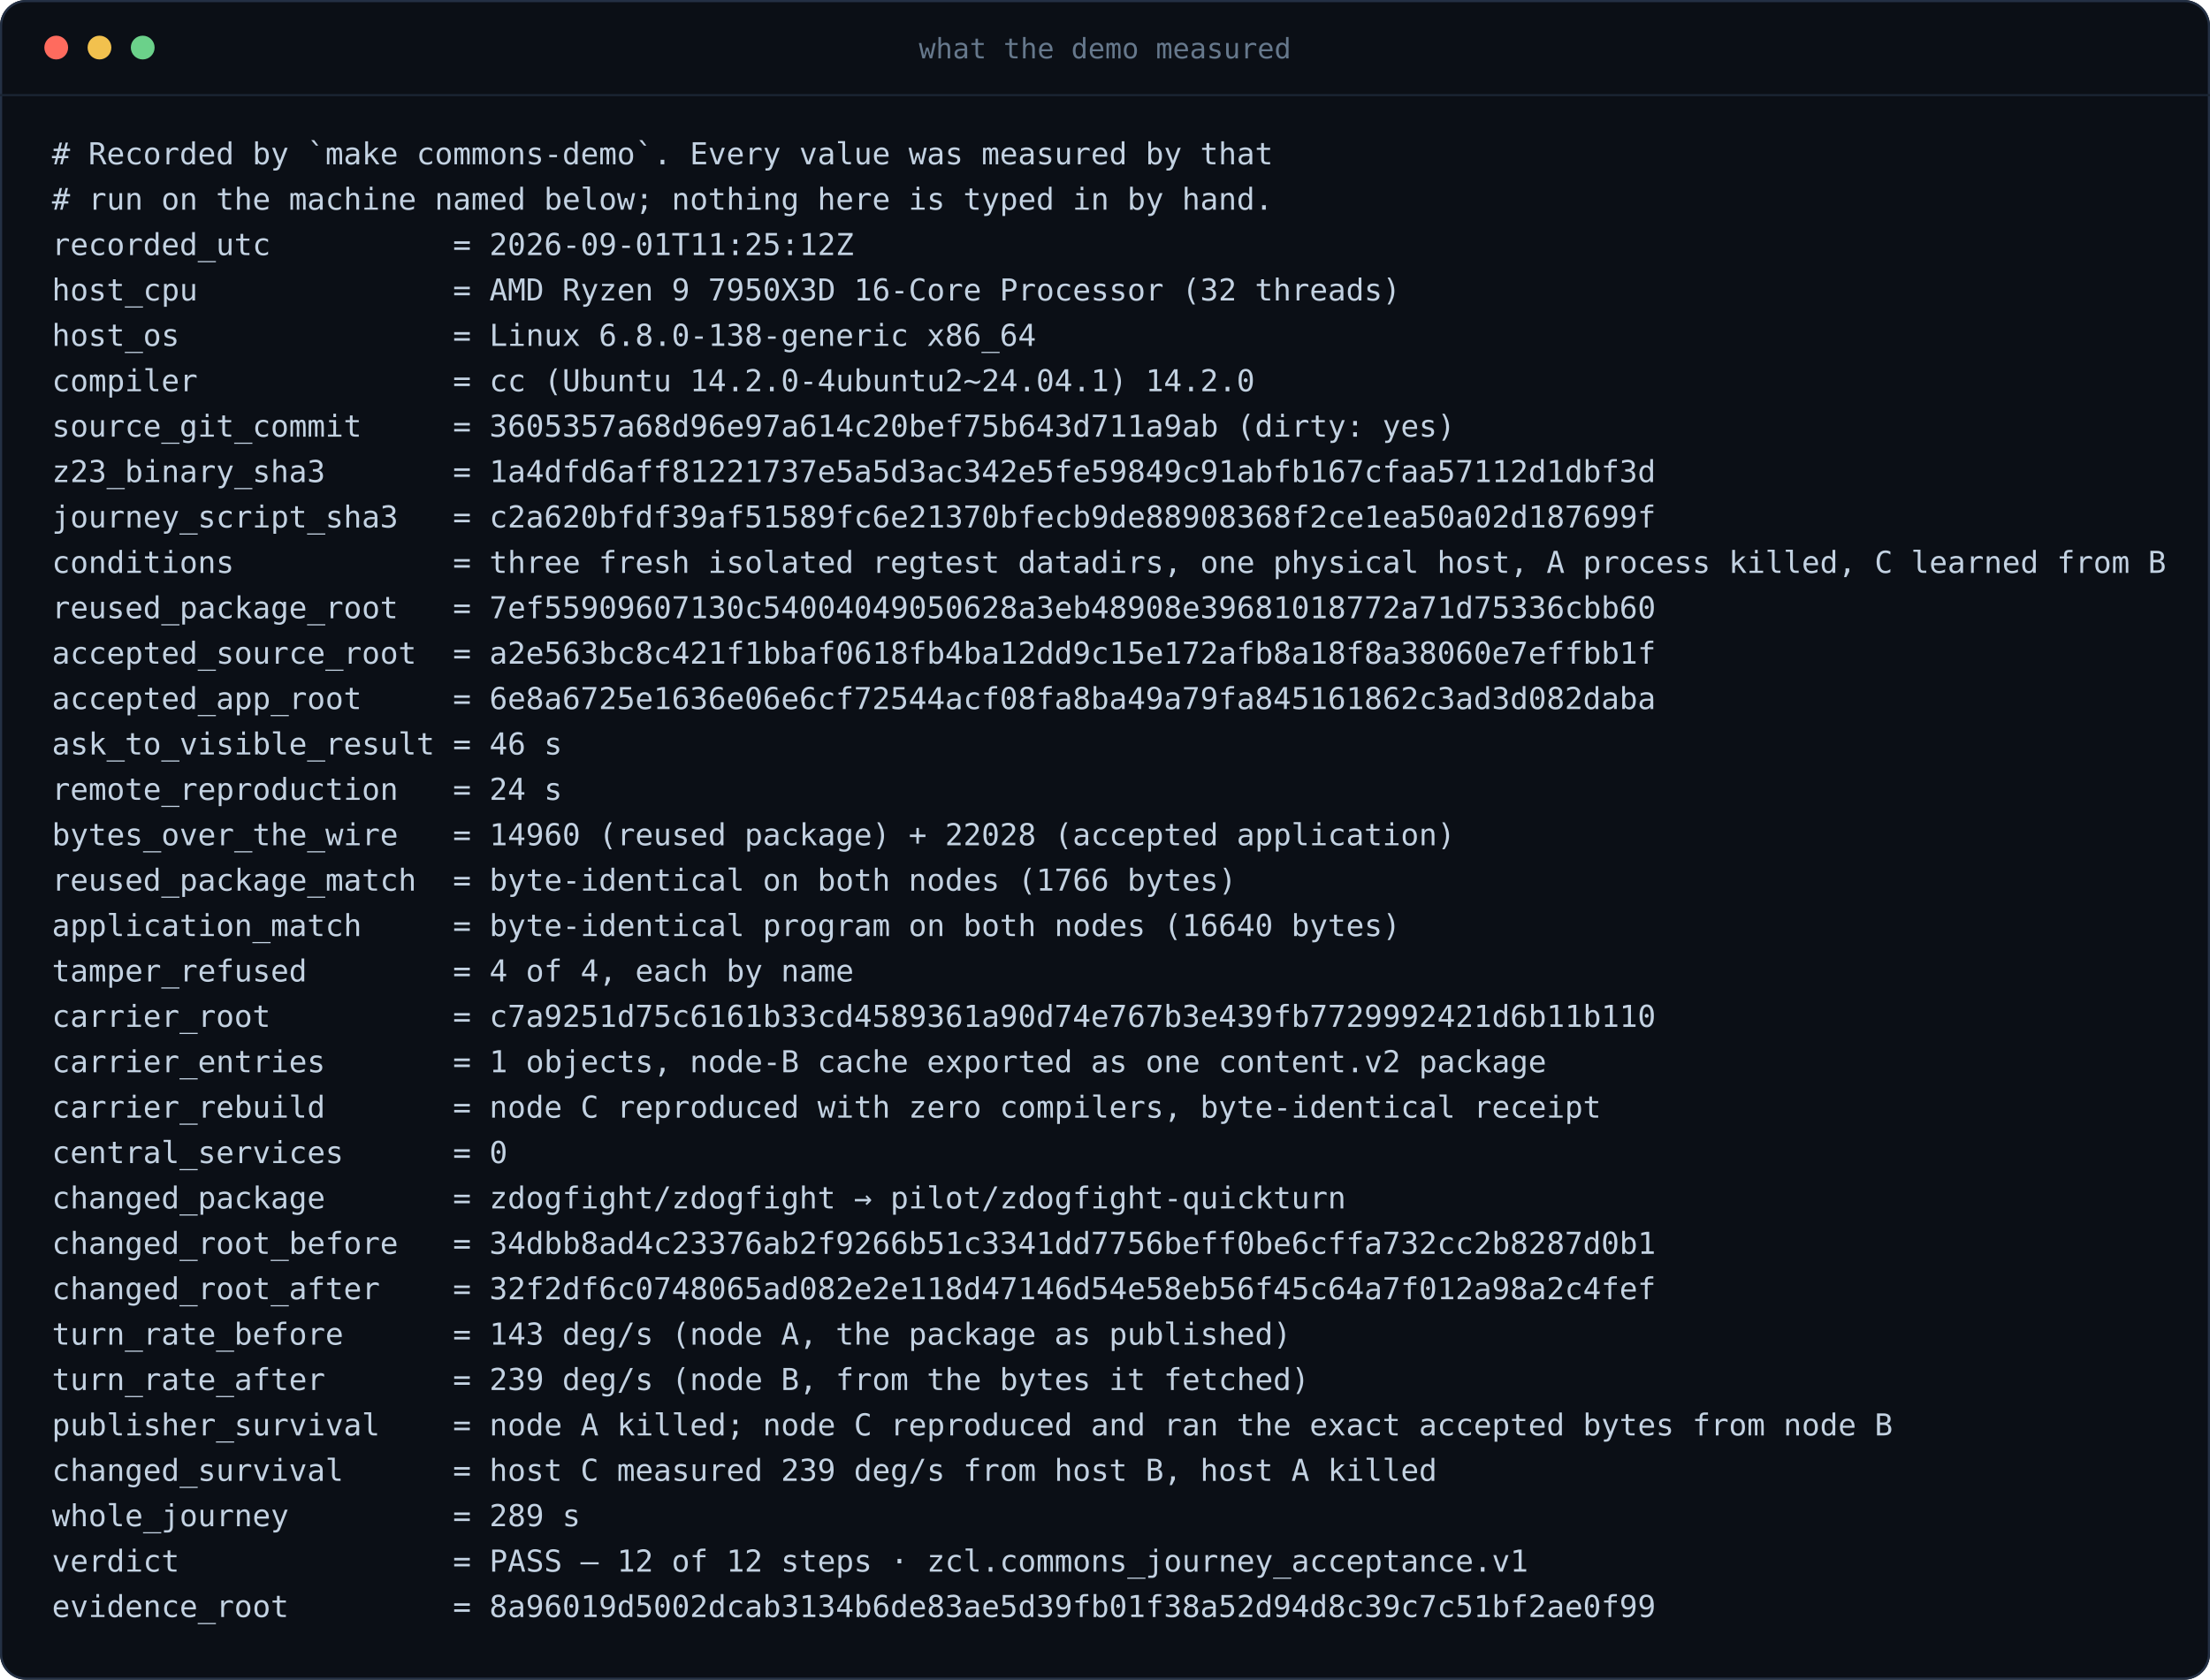
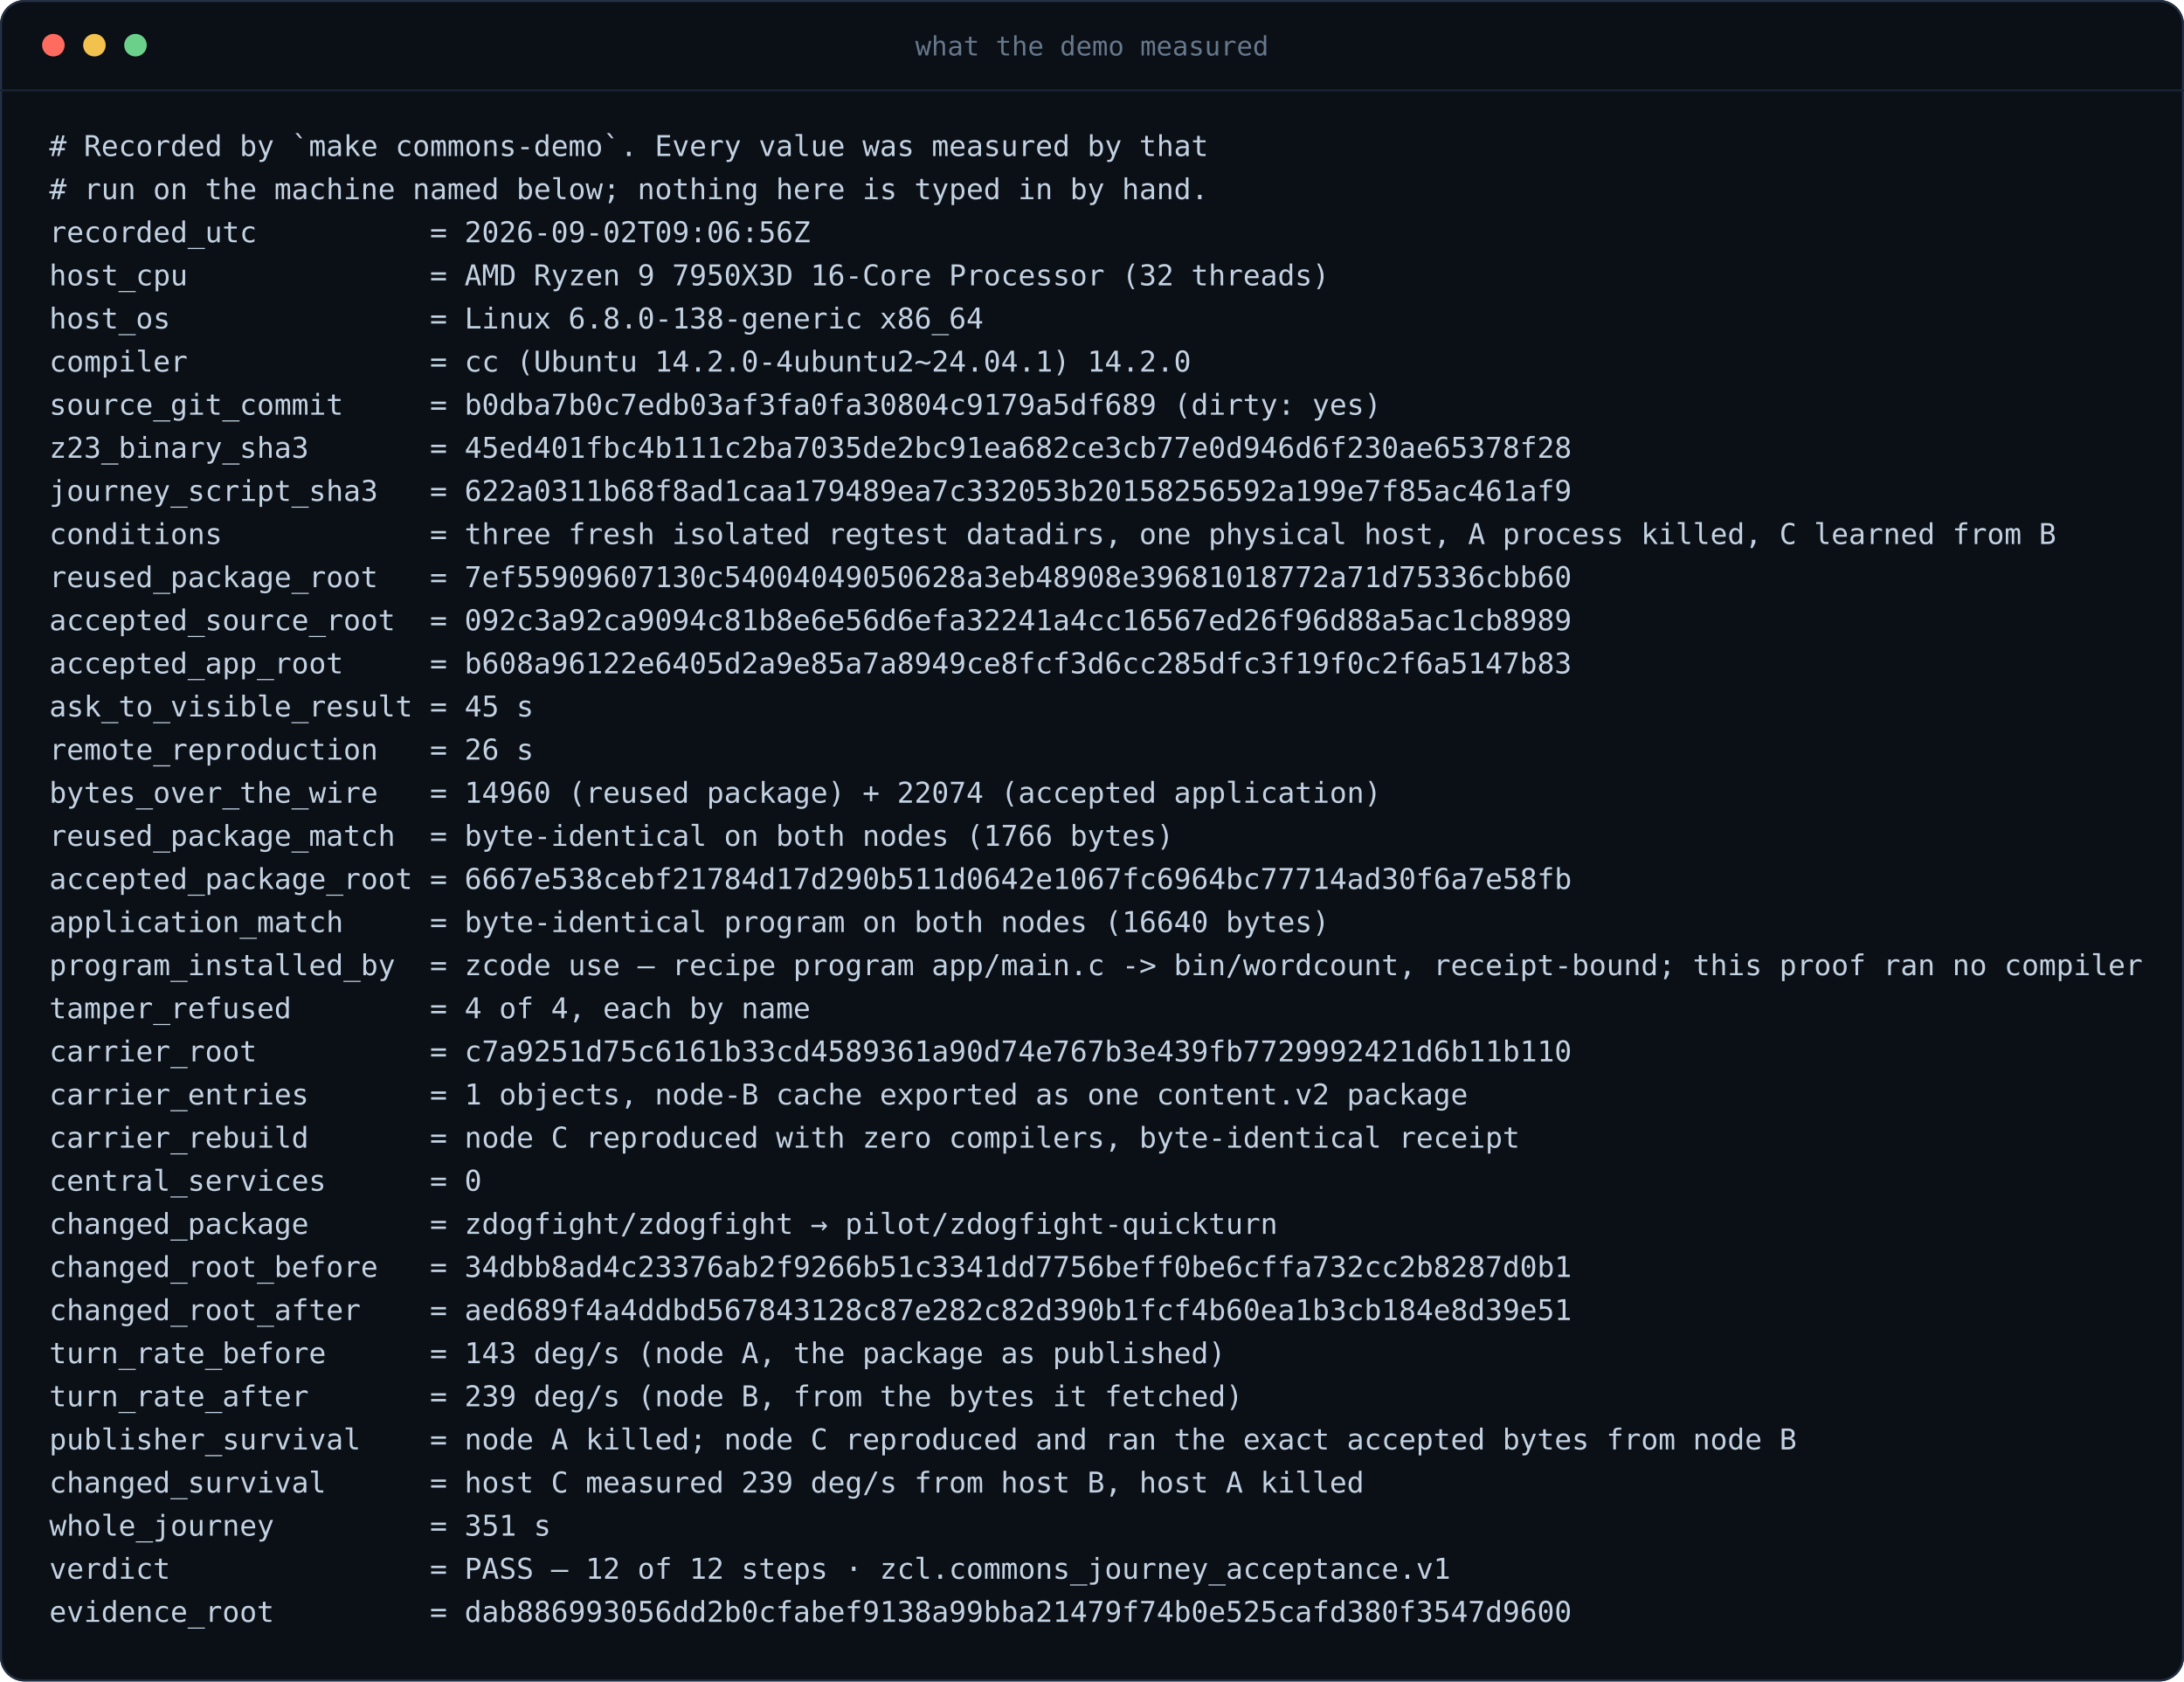
- <svg xmlns="http://www.w3.org/2000/svg" width="1022" height="777" viewBox="0 0 1022 777" role="img" aria-label="what the demo measured">
-   <rect width="1022" height="777" rx="12" fill="#0b0f16" />
-   <rect x="0.5" y="0.5" width="1021" height="776" rx="11.5" fill="none" stroke="#243044" />
-   <path d="M0 44 h1022" stroke="#1a2432" />
+ <svg xmlns="http://www.w3.org/2000/svg" width="1064" height="819" viewBox="0 0 1064 819" role="img" aria-label="what the demo measured">
+   <rect width="1064" height="819" rx="12" fill="#0b0f16" />
+   <rect x="0.5" y="0.5" width="1063" height="818" rx="11.5" fill="none" stroke="#243044" />
+   <path d="M0 44 h1064" stroke="#1a2432" />
  <circle cx="26" cy="22" r="5.5" fill="#ff6b5e" />
  <circle cx="46" cy="22" r="5.5" fill="#f2c14e" />
  <circle cx="66" cy="22" r="5.5" fill="#6bd18a" />
-   <text x="511" y="27" font-family="ui-monospace, SFMono-Regular, Menlo, Consolas, monospace" font-size="13" fill="#66788c" text-anchor="middle">what the demo measured</text>
+   <text x="532" y="27" font-family="ui-monospace, SFMono-Regular, Menlo, Consolas, monospace" font-size="13" fill="#66788c" text-anchor="middle">what the demo measured</text>
  <text y="76" font-family="ui-monospace, SFMono-Regular, Menlo, Consolas, monospace" font-size="14" xml:space="preserve">
    <tspan x="24.0" textLength="562.8" lengthAdjust="spacing" fill="#c3d2e2"># Recorded by `make commons-demo`. Every value was measured by that</tspan>
  </text>
  <text y="97" font-family="ui-monospace, SFMono-Regular, Menlo, Consolas, monospace" font-size="14" xml:space="preserve">
    <tspan x="24.0" textLength="562.8" lengthAdjust="spacing" fill="#c3d2e2"># run on the machine named below; nothing here is typed in by hand.</tspan>
  </text>
  <text y="118" font-family="ui-monospace, SFMono-Regular, Menlo, Consolas, monospace" font-size="14" xml:space="preserve">
-     <tspan x="24.0" textLength="369.6" lengthAdjust="spacing" fill="#c3d2e2">recorded_utc          = 2026-09-01T11:25:12Z</tspan>
+     <tspan x="24.0" textLength="369.6" lengthAdjust="spacing" fill="#c3d2e2">recorded_utc          = 2026-09-02T09:06:56Z</tspan>
  </text>
  <text y="139" font-family="ui-monospace, SFMono-Regular, Menlo, Consolas, monospace" font-size="14" xml:space="preserve">
    <tspan x="24.0" textLength="621.6" lengthAdjust="spacing" fill="#c3d2e2">host_cpu              = AMD Ryzen 9 7950X3D 16-Core Processor (32 threads)</tspan>
  </text>
  <text y="160" font-family="ui-monospace, SFMono-Regular, Menlo, Consolas, monospace" font-size="14" xml:space="preserve">
    <tspan x="24.0" textLength="453.6" lengthAdjust="spacing" fill="#c3d2e2">host_os               = Linux 6.8.0-138-generic x86_64</tspan>
  </text>
  <text y="181" font-family="ui-monospace, SFMono-Regular, Menlo, Consolas, monospace" font-size="14" xml:space="preserve">
    <tspan x="24.0" textLength="554.4" lengthAdjust="spacing" fill="#c3d2e2">compiler              = cc (Ubuntu 14.2.0-4ubuntu2~24.04.1) 14.2.0</tspan>
  </text>
  <text y="202" font-family="ui-monospace, SFMono-Regular, Menlo, Consolas, monospace" font-size="14" xml:space="preserve">
-     <tspan x="24.0" textLength="646.8" lengthAdjust="spacing" fill="#c3d2e2">source_git_commit     = 3605357a68d96e97a614c20bef75b643d711a9ab (dirty: yes)</tspan>
+     <tspan x="24.0" textLength="646.8" lengthAdjust="spacing" fill="#c3d2e2">source_git_commit     = b0dba7b0c7edb03af3fa0fa30804c9179a5df689 (dirty: yes)</tspan>
  </text>
  <text y="223" font-family="ui-monospace, SFMono-Regular, Menlo, Consolas, monospace" font-size="14" xml:space="preserve">
-     <tspan x="24.0" textLength="739.2" lengthAdjust="spacing" fill="#c3d2e2">z23_binary_sha3       = 1a4dfd6aff81221737e5a5d3ac342e5fe59849c91abfb167cfaa57112d1dbf3d</tspan>
+     <tspan x="24.0" textLength="739.2" lengthAdjust="spacing" fill="#c3d2e2">z23_binary_sha3       = 45ed401fbc4b111c2ba7035de2bc91ea682ce3cb77e0d946d6f230ae65378f28</tspan>
  </text>
  <text y="244" font-family="ui-monospace, SFMono-Regular, Menlo, Consolas, monospace" font-size="14" xml:space="preserve">
-     <tspan x="24.0" textLength="739.2" lengthAdjust="spacing" fill="#c3d2e2">journey_script_sha3   = c2a620bfdf39af51589fc6e21370bfecb9de88908368f2ce1ea50a02d187699f</tspan>
+     <tspan x="24.0" textLength="739.2" lengthAdjust="spacing" fill="#c3d2e2">journey_script_sha3   = 622a0311b68f8ad1caa179489ea7c332053b20158256592a199e7f85ac461af9</tspan>
  </text>
  <text y="265" font-family="ui-monospace, SFMono-Regular, Menlo, Consolas, monospace" font-size="14" xml:space="preserve">
    <tspan x="24.0" textLength="974.4" lengthAdjust="spacing" fill="#c3d2e2">conditions            = three fresh isolated regtest datadirs, one physical host, A process killed, C learned from B</tspan>
  </text>
  <text y="286" font-family="ui-monospace, SFMono-Regular, Menlo, Consolas, monospace" font-size="14" xml:space="preserve">
    <tspan x="24.0" textLength="739.2" lengthAdjust="spacing" fill="#c3d2e2">reused_package_root   = 7ef55909607130c54004049050628a3eb48908e39681018772a71d75336cbb60</tspan>
  </text>
  <text y="307" font-family="ui-monospace, SFMono-Regular, Menlo, Consolas, monospace" font-size="14" xml:space="preserve">
-     <tspan x="24.0" textLength="739.2" lengthAdjust="spacing" fill="#c3d2e2">accepted_source_root  = a2e563bc8c421f1bbaf0618fb4ba12dd9c15e172afb8a18f8a38060e7effbb1f</tspan>
+     <tspan x="24.0" textLength="739.2" lengthAdjust="spacing" fill="#c3d2e2">accepted_source_root  = 092c3a92ca9094c81b8e6e56d6efa32241a4cc16567ed26f96d88a5ac1cb8989</tspan>
  </text>
  <text y="328" font-family="ui-monospace, SFMono-Regular, Menlo, Consolas, monospace" font-size="14" xml:space="preserve">
-     <tspan x="24.0" textLength="739.2" lengthAdjust="spacing" fill="#c3d2e2">accepted_app_root     = 6e8a6725e1636e06e6cf72544acf08fa8ba49a79fa845161862c3ad3d082daba</tspan>
+     <tspan x="24.0" textLength="739.2" lengthAdjust="spacing" fill="#c3d2e2">accepted_app_root     = b608a96122e6405d2a9e85a7a8949ce8fcf3d6cc285dfc3f19f0c2f6a5147b83</tspan>
  </text>
  <text y="349" font-family="ui-monospace, SFMono-Regular, Menlo, Consolas, monospace" font-size="14" xml:space="preserve">
-     <tspan x="24.0" textLength="235.2" lengthAdjust="spacing" fill="#c3d2e2">ask_to_visible_result = 46 s</tspan>
+     <tspan x="24.0" textLength="235.2" lengthAdjust="spacing" fill="#c3d2e2">ask_to_visible_result = 45 s</tspan>
  </text>
  <text y="370" font-family="ui-monospace, SFMono-Regular, Menlo, Consolas, monospace" font-size="14" xml:space="preserve">
-     <tspan x="24.0" textLength="235.2" lengthAdjust="spacing" fill="#c3d2e2">remote_reproduction   = 24 s</tspan>
+     <tspan x="24.0" textLength="235.2" lengthAdjust="spacing" fill="#c3d2e2">remote_reproduction   = 26 s</tspan>
  </text>
  <text y="391" font-family="ui-monospace, SFMono-Regular, Menlo, Consolas, monospace" font-size="14" xml:space="preserve">
-     <tspan x="24.0" textLength="646.8" lengthAdjust="spacing" fill="#c3d2e2">bytes_over_the_wire   = 14960 (reused package) + 22028 (accepted application)</tspan>
+     <tspan x="24.0" textLength="646.8" lengthAdjust="spacing" fill="#c3d2e2">bytes_over_the_wire   = 14960 (reused package) + 22074 (accepted application)</tspan>
  </text>
  <text y="412" font-family="ui-monospace, SFMono-Regular, Menlo, Consolas, monospace" font-size="14" xml:space="preserve">
    <tspan x="24.0" textLength="546.0" lengthAdjust="spacing" fill="#c3d2e2">reused_package_match  = byte-identical on both nodes (1766 bytes)</tspan>
  </text>
  <text y="433" font-family="ui-monospace, SFMono-Regular, Menlo, Consolas, monospace" font-size="14" xml:space="preserve">
+     <tspan x="24.0" textLength="739.2" lengthAdjust="spacing" fill="#c3d2e2">accepted_package_root = 6667e538cebf21784d17d290b511d0642e1067fc6964bc77714ad30f6a7e58fb</tspan>
+   </text>
+   <text y="454" font-family="ui-monospace, SFMono-Regular, Menlo, Consolas, monospace" font-size="14" xml:space="preserve">
    <tspan x="24.0" textLength="621.6" lengthAdjust="spacing" fill="#c3d2e2">application_match     = byte-identical program on both nodes (16640 bytes)</tspan>
  </text>
-   <text y="454" font-family="ui-monospace, SFMono-Regular, Menlo, Consolas, monospace" font-size="14" xml:space="preserve">
+   <text y="475" font-family="ui-monospace, SFMono-Regular, Menlo, Consolas, monospace" font-size="14" xml:space="preserve">
+     <tspan x="24.0" textLength="1016.4" lengthAdjust="spacing" fill="#c3d2e2">program_installed_by  = zcode use — recipe program app/main.c -&gt; bin/wordcount, receipt-bound; this proof ran no compiler</tspan>
+   </text>
+   <text y="496" font-family="ui-monospace, SFMono-Regular, Menlo, Consolas, monospace" font-size="14" xml:space="preserve">
    <tspan x="24.0" textLength="369.6" lengthAdjust="spacing" fill="#c3d2e2">tamper_refused        = 4 of 4, each by name</tspan>
  </text>
-   <text y="475" font-family="ui-monospace, SFMono-Regular, Menlo, Consolas, monospace" font-size="14" xml:space="preserve">
+   <text y="517" font-family="ui-monospace, SFMono-Regular, Menlo, Consolas, monospace" font-size="14" xml:space="preserve">
    <tspan x="24.0" textLength="739.2" lengthAdjust="spacing" fill="#c3d2e2">carrier_root          = c7a9251d75c6161b33cd4589361a90d74e767b3e439fb7729992421d6b11b110</tspan>
  </text>
-   <text y="496" font-family="ui-monospace, SFMono-Regular, Menlo, Consolas, monospace" font-size="14" xml:space="preserve">
+   <text y="538" font-family="ui-monospace, SFMono-Regular, Menlo, Consolas, monospace" font-size="14" xml:space="preserve">
    <tspan x="24.0" textLength="688.8" lengthAdjust="spacing" fill="#c3d2e2">carrier_entries       = 1 objects, node-B cache exported as one content.v2 package</tspan>
  </text>
-   <text y="517" font-family="ui-monospace, SFMono-Regular, Menlo, Consolas, monospace" font-size="14" xml:space="preserve">
+   <text y="559" font-family="ui-monospace, SFMono-Regular, Menlo, Consolas, monospace" font-size="14" xml:space="preserve">
    <tspan x="24.0" textLength="714.0" lengthAdjust="spacing" fill="#c3d2e2">carrier_rebuild       = node C reproduced with zero compilers, byte-identical receipt</tspan>
  </text>
-   <text y="538" font-family="ui-monospace, SFMono-Regular, Menlo, Consolas, monospace" font-size="14" xml:space="preserve">
+   <text y="580" font-family="ui-monospace, SFMono-Regular, Menlo, Consolas, monospace" font-size="14" xml:space="preserve">
    <tspan x="24.0" textLength="210.0" lengthAdjust="spacing" fill="#c3d2e2">central_services      = 0</tspan>
  </text>
-   <text y="559" font-family="ui-monospace, SFMono-Regular, Menlo, Consolas, monospace" font-size="14" xml:space="preserve">
+   <text y="601" font-family="ui-monospace, SFMono-Regular, Menlo, Consolas, monospace" font-size="14" xml:space="preserve">
    <tspan x="24.0" textLength="596.4" lengthAdjust="spacing" fill="#c3d2e2">changed_package       = zdogfight/zdogfight → pilot/zdogfight-quickturn</tspan>
  </text>
-   <text y="580" font-family="ui-monospace, SFMono-Regular, Menlo, Consolas, monospace" font-size="14" xml:space="preserve">
+   <text y="622" font-family="ui-monospace, SFMono-Regular, Menlo, Consolas, monospace" font-size="14" xml:space="preserve">
    <tspan x="24.0" textLength="739.2" lengthAdjust="spacing" fill="#c3d2e2">changed_root_before   = 34dbb8ad4c23376ab2f9266b51c3341dd7756beff0be6cffa732cc2b8287d0b1</tspan>
  </text>
-   <text y="601" font-family="ui-monospace, SFMono-Regular, Menlo, Consolas, monospace" font-size="14" xml:space="preserve">
-     <tspan x="24.0" textLength="739.2" lengthAdjust="spacing" fill="#c3d2e2">changed_root_after    = 32f2df6c0748065ad082e2e118d47146d54e58eb56f45c64a7f012a98a2c4fef</tspan>
+   <text y="643" font-family="ui-monospace, SFMono-Regular, Menlo, Consolas, monospace" font-size="14" xml:space="preserve">
+     <tspan x="24.0" textLength="739.2" lengthAdjust="spacing" fill="#c3d2e2">changed_root_after    = aed689f4a4ddbd567843128c87e282c82d390b1fcf4b60ea1b3cb184e8d39e51</tspan>
  </text>
-   <text y="622" font-family="ui-monospace, SFMono-Regular, Menlo, Consolas, monospace" font-size="14" xml:space="preserve">
+   <text y="664" font-family="ui-monospace, SFMono-Regular, Menlo, Consolas, monospace" font-size="14" xml:space="preserve">
    <tspan x="24.0" textLength="571.2" lengthAdjust="spacing" fill="#c3d2e2">turn_rate_before      = 143 deg/s (node A, the package as published)</tspan>
  </text>
-   <text y="643" font-family="ui-monospace, SFMono-Regular, Menlo, Consolas, monospace" font-size="14" xml:space="preserve">
+   <text y="685" font-family="ui-monospace, SFMono-Regular, Menlo, Consolas, monospace" font-size="14" xml:space="preserve">
    <tspan x="24.0" textLength="579.6" lengthAdjust="spacing" fill="#c3d2e2">turn_rate_after       = 239 deg/s (node B, from the bytes it fetched)</tspan>
  </text>
-   <text y="664" font-family="ui-monospace, SFMono-Regular, Menlo, Consolas, monospace" font-size="14" xml:space="preserve">
+   <text y="706" font-family="ui-monospace, SFMono-Regular, Menlo, Consolas, monospace" font-size="14" xml:space="preserve">
    <tspan x="24.0" textLength="848.4" lengthAdjust="spacing" fill="#c3d2e2">publisher_survival    = node A killed; node C reproduced and ran the exact accepted bytes from node B</tspan>
  </text>
-   <text y="685" font-family="ui-monospace, SFMono-Regular, Menlo, Consolas, monospace" font-size="14" xml:space="preserve">
+   <text y="727" font-family="ui-monospace, SFMono-Regular, Menlo, Consolas, monospace" font-size="14" xml:space="preserve">
    <tspan x="24.0" textLength="638.4" lengthAdjust="spacing" fill="#c3d2e2">changed_survival      = host C measured 239 deg/s from host B, host A killed</tspan>
  </text>
-   <text y="706" font-family="ui-monospace, SFMono-Regular, Menlo, Consolas, monospace" font-size="14" xml:space="preserve">
-     <tspan x="24.0" textLength="243.6" lengthAdjust="spacing" fill="#c3d2e2">whole_journey         = 289 s</tspan>
+   <text y="748" font-family="ui-monospace, SFMono-Regular, Menlo, Consolas, monospace" font-size="14" xml:space="preserve">
+     <tspan x="24.0" textLength="243.6" lengthAdjust="spacing" fill="#c3d2e2">whole_journey         = 351 s</tspan>
  </text>
-   <text y="727" font-family="ui-monospace, SFMono-Regular, Menlo, Consolas, monospace" font-size="14" xml:space="preserve">
+   <text y="769" font-family="ui-monospace, SFMono-Regular, Menlo, Consolas, monospace" font-size="14" xml:space="preserve">
    <tspan x="24.0" textLength="680.4" lengthAdjust="spacing" fill="#c3d2e2">verdict               = PASS — 12 of 12 steps · zcl.commons_journey_acceptance.v1</tspan>
  </text>
-   <text y="748" font-family="ui-monospace, SFMono-Regular, Menlo, Consolas, monospace" font-size="14" xml:space="preserve">
-     <tspan x="24.0" textLength="739.2" lengthAdjust="spacing" fill="#c3d2e2">evidence_root         = 8a96019d5002dcab3134b6de83ae5d39fb01f38a52d94d8c39c7c51bf2ae0f99</tspan>
+   <text y="790" font-family="ui-monospace, SFMono-Regular, Menlo, Consolas, monospace" font-size="14" xml:space="preserve">
+     <tspan x="24.0" textLength="739.2" lengthAdjust="spacing" fill="#c3d2e2">evidence_root         = dab886993056dd2b0cfabef9138a99bba21479f74b0e525cafd380f3547d9600</tspan>
  </text>
</svg>
